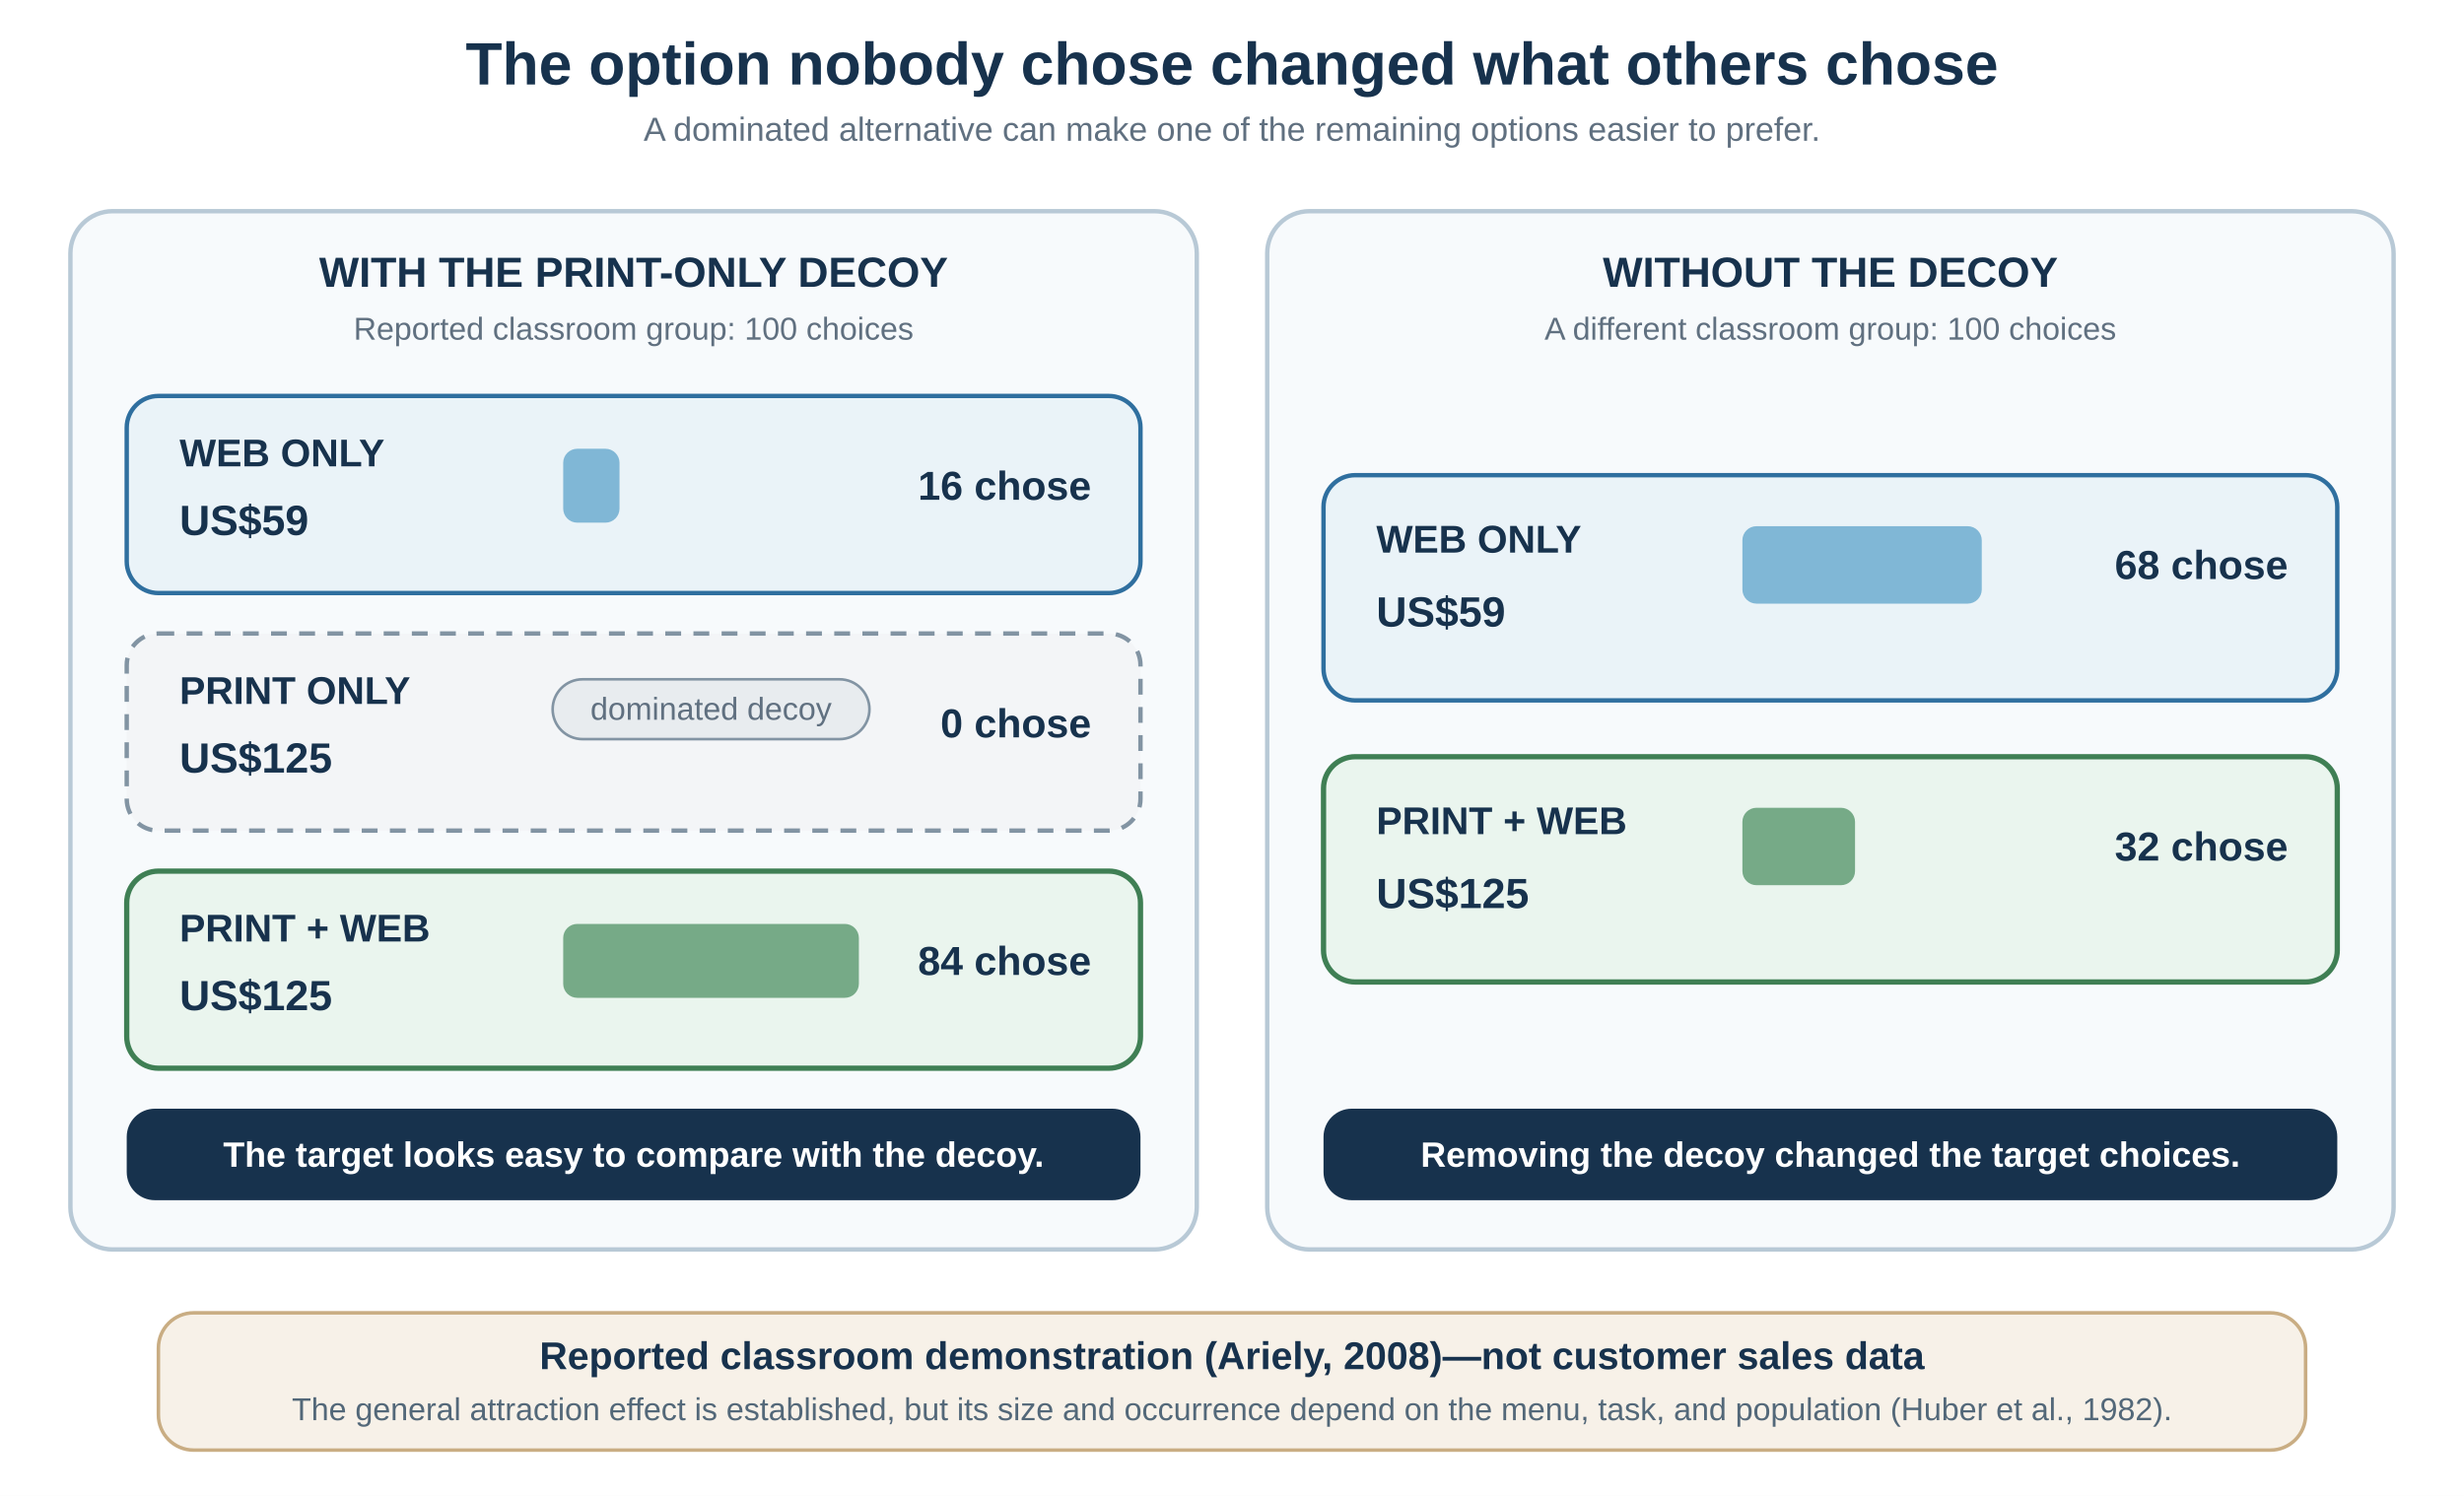
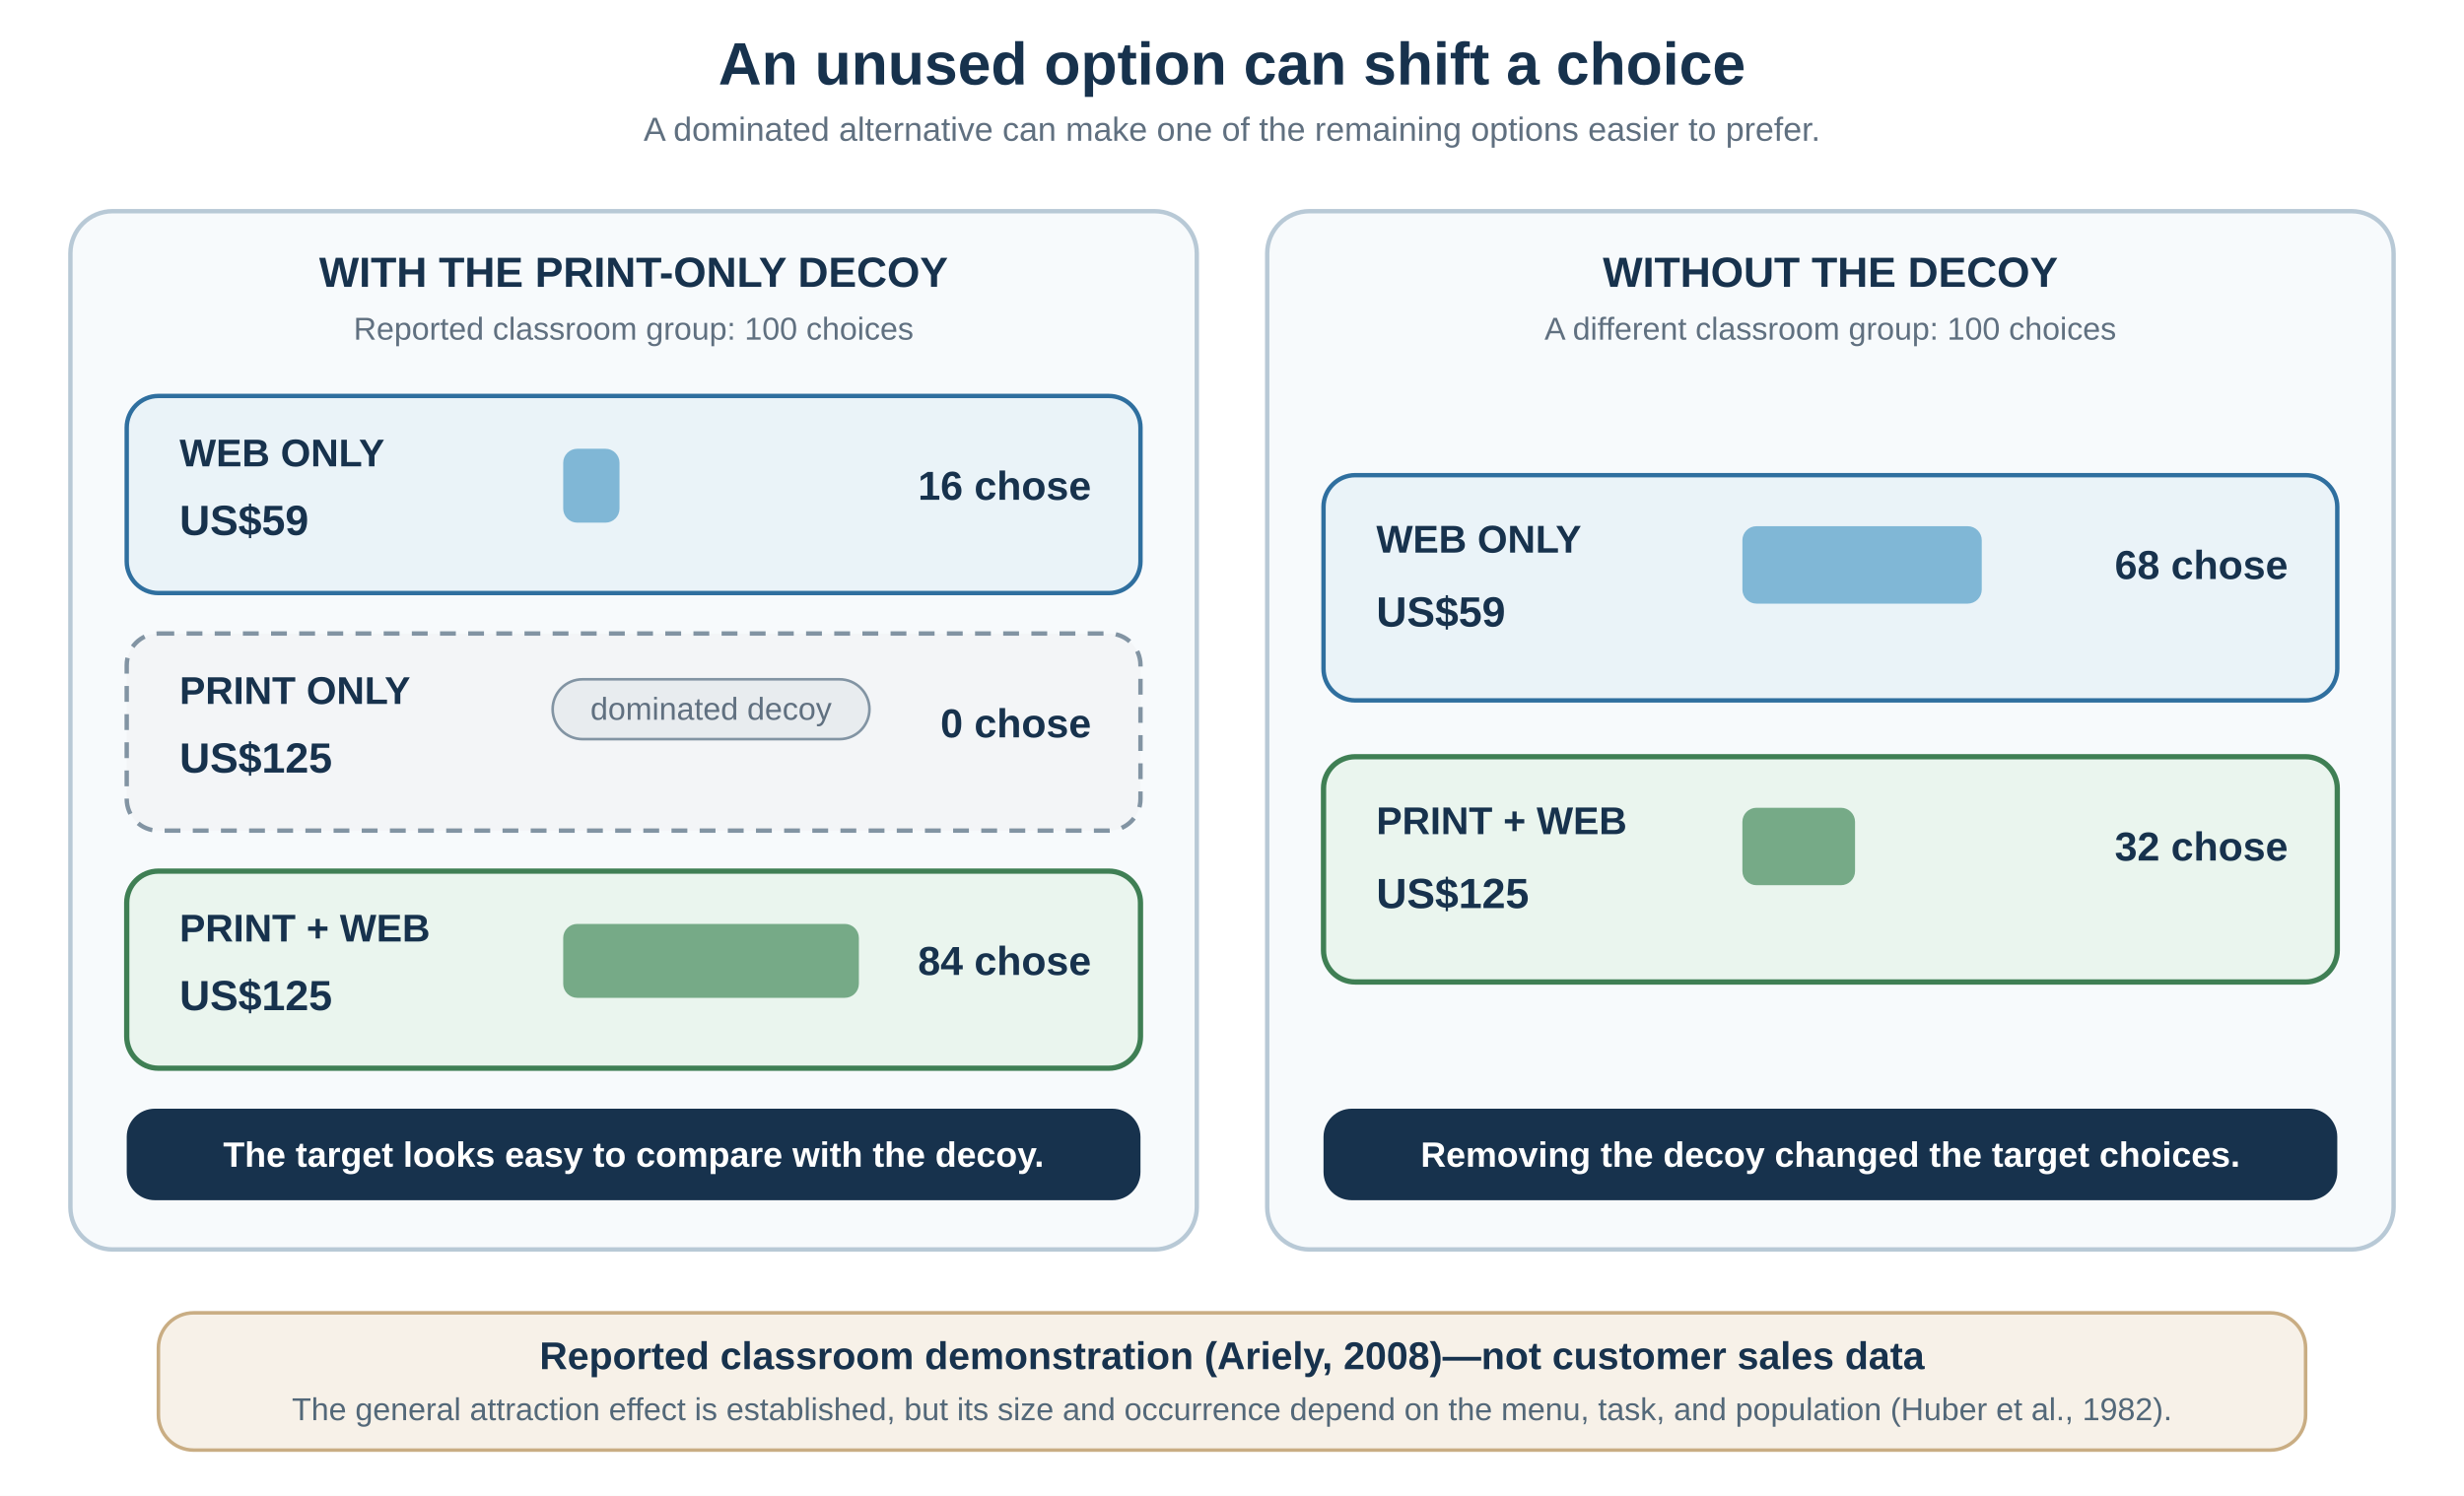
<svg xmlns="http://www.w3.org/2000/svg" width="1400" height="850" viewBox="0 0 1400 850" role="img" aria-labelledby="title desc">
  <defs>
    <style>
      .title{font:700 34px Arial,sans-serif;fill:#17324d}
      .subtitle{font:19px Arial,sans-serif;fill:#607080}
      .panel-title{font:700 24px Arial,sans-serif;fill:#17324d}
      .panel-note{font:18px Arial,sans-serif;fill:#607080}
      .option{font:700 22px Arial,sans-serif;fill:#17324d}
      .price{font:700 24px Arial,sans-serif;fill:#17324d}
      .detail{font:18px Arial,sans-serif;fill:#607080}
      .count{font:700 23px Arial,sans-serif;fill:#17324d}
      .small{font:18px Arial,sans-serif;fill:#607080}
      .footer-strong{font:700 22px Arial,sans-serif;fill:#17324d}
      .footer{font:18px Arial,sans-serif;fill:#536879}
    </style>
  </defs>
  <rect width="1400" height="850" fill="#ffffff" />
-   <text class="title" x="700" y="48" text-anchor="middle">The option nobody chose changed what others chose</text>
+   <text class="title" x="700" y="48" text-anchor="middle">An unused option can shift a choice</text>
  <text class="subtitle" x="700" y="80" text-anchor="middle">A dominated alternative can make one of the remaining options easier to prefer.</text>
  <rect x="40" y="120" width="640" height="590" rx="24" fill="#f7fafc" stroke="#b8c9d6" stroke-width="2.5" />
  <text class="panel-title" x="360" y="163" text-anchor="middle">WITH THE PRINT-ONLY DECOY</text>
  <text class="panel-note" x="360" y="193" text-anchor="middle">Reported classroom group: 100 choices</text>
  <rect x="72" y="225" width="576" height="112" rx="18" fill="#eaf3f8" stroke="#2f6f9f" stroke-width="2.5" />
  <text class="option" x="102" y="265">WEB ONLY</text>
  <text class="price" x="102" y="304">US$59</text>
  <rect x="320" y="255" width="32" height="42" rx="8" fill="#80b7d6" />
  <text class="count" x="620" y="284" text-anchor="end">16 chose</text>
  <rect x="72" y="360" width="576" height="112" rx="18" fill="#f3f5f7" stroke="#8294a3" stroke-width="2.5" stroke-dasharray="9 7" />
  <text class="option" x="102" y="400">PRINT ONLY</text>
  <text class="price" x="102" y="439">US$125</text>
  <rect x="314" y="386" width="180" height="34" rx="17" fill="#e8ecef" stroke="#8294a3" stroke-width="1.5" />
  <text class="small" x="404" y="409" text-anchor="middle">dominated decoy</text>
  <text class="count" x="620" y="419" text-anchor="end">0 chose</text>
  <rect x="72" y="495" width="576" height="112" rx="18" fill="#eaf5ee" stroke="#3f7f54" stroke-width="3" />
  <text class="option" x="102" y="535">PRINT + WEB</text>
  <text class="price" x="102" y="574">US$125</text>
  <rect x="320" y="525" width="168" height="42" rx="8" fill="#76aa87" />
  <text class="count" x="620" y="554" text-anchor="end">84 chose</text>
  <rect x="72" y="630" width="576" height="52" rx="16" fill="#17324d" />
  <text x="360" y="663" text-anchor="middle" font-family="Arial,sans-serif" font-size="20" font-weight="700" fill="#ffffff">The target looks easy to compare with the decoy.</text>
  <rect x="720" y="120" width="640" height="590" rx="24" fill="#f7fafc" stroke="#b8c9d6" stroke-width="2.5" />
  <text class="panel-title" x="1040" y="163" text-anchor="middle">WITHOUT THE DECOY</text>
  <text class="panel-note" x="1040" y="193" text-anchor="middle">A different classroom group: 100 choices</text>
  <rect x="752" y="270" width="576" height="128" rx="18" fill="#eaf3f8" stroke="#2f6f9f" stroke-width="2.5" />
  <text class="option" x="782" y="314">WEB ONLY</text>
  <text class="price" x="782" y="356">US$59</text>
  <rect x="990" y="299" width="136" height="44" rx="8" fill="#80b7d6" />
  <text class="count" x="1300" y="329" text-anchor="end">68 chose</text>
  <rect x="752" y="430" width="576" height="128" rx="18" fill="#eaf5ee" stroke="#3f7f54" stroke-width="3" />
  <text class="option" x="782" y="474">PRINT + WEB</text>
  <text class="price" x="782" y="516">US$125</text>
  <rect x="990" y="459" width="64" height="44" rx="8" fill="#76aa87" />
  <text class="count" x="1300" y="489" text-anchor="end">32 chose</text>
  <rect x="752" y="630" width="576" height="52" rx="16" fill="#17324d" />
  <text x="1040" y="663" text-anchor="middle" font-family="Arial,sans-serif" font-size="20" font-weight="700" fill="#ffffff">Removing the decoy changed the target choices.</text>
  <rect x="90" y="746" width="1220" height="78" rx="20" fill="#f7f1e8" stroke="#c9ad83" stroke-width="2" />
  <text class="footer-strong" x="700" y="778" text-anchor="middle">Reported classroom demonstration (Ariely, 2008)—not customer sales data</text>
  <text class="footer" x="700" y="807" text-anchor="middle">The general attraction effect is established, but its size and occurrence depend on the menu, task, and population (Huber et al., 1982).</text>
</svg>
